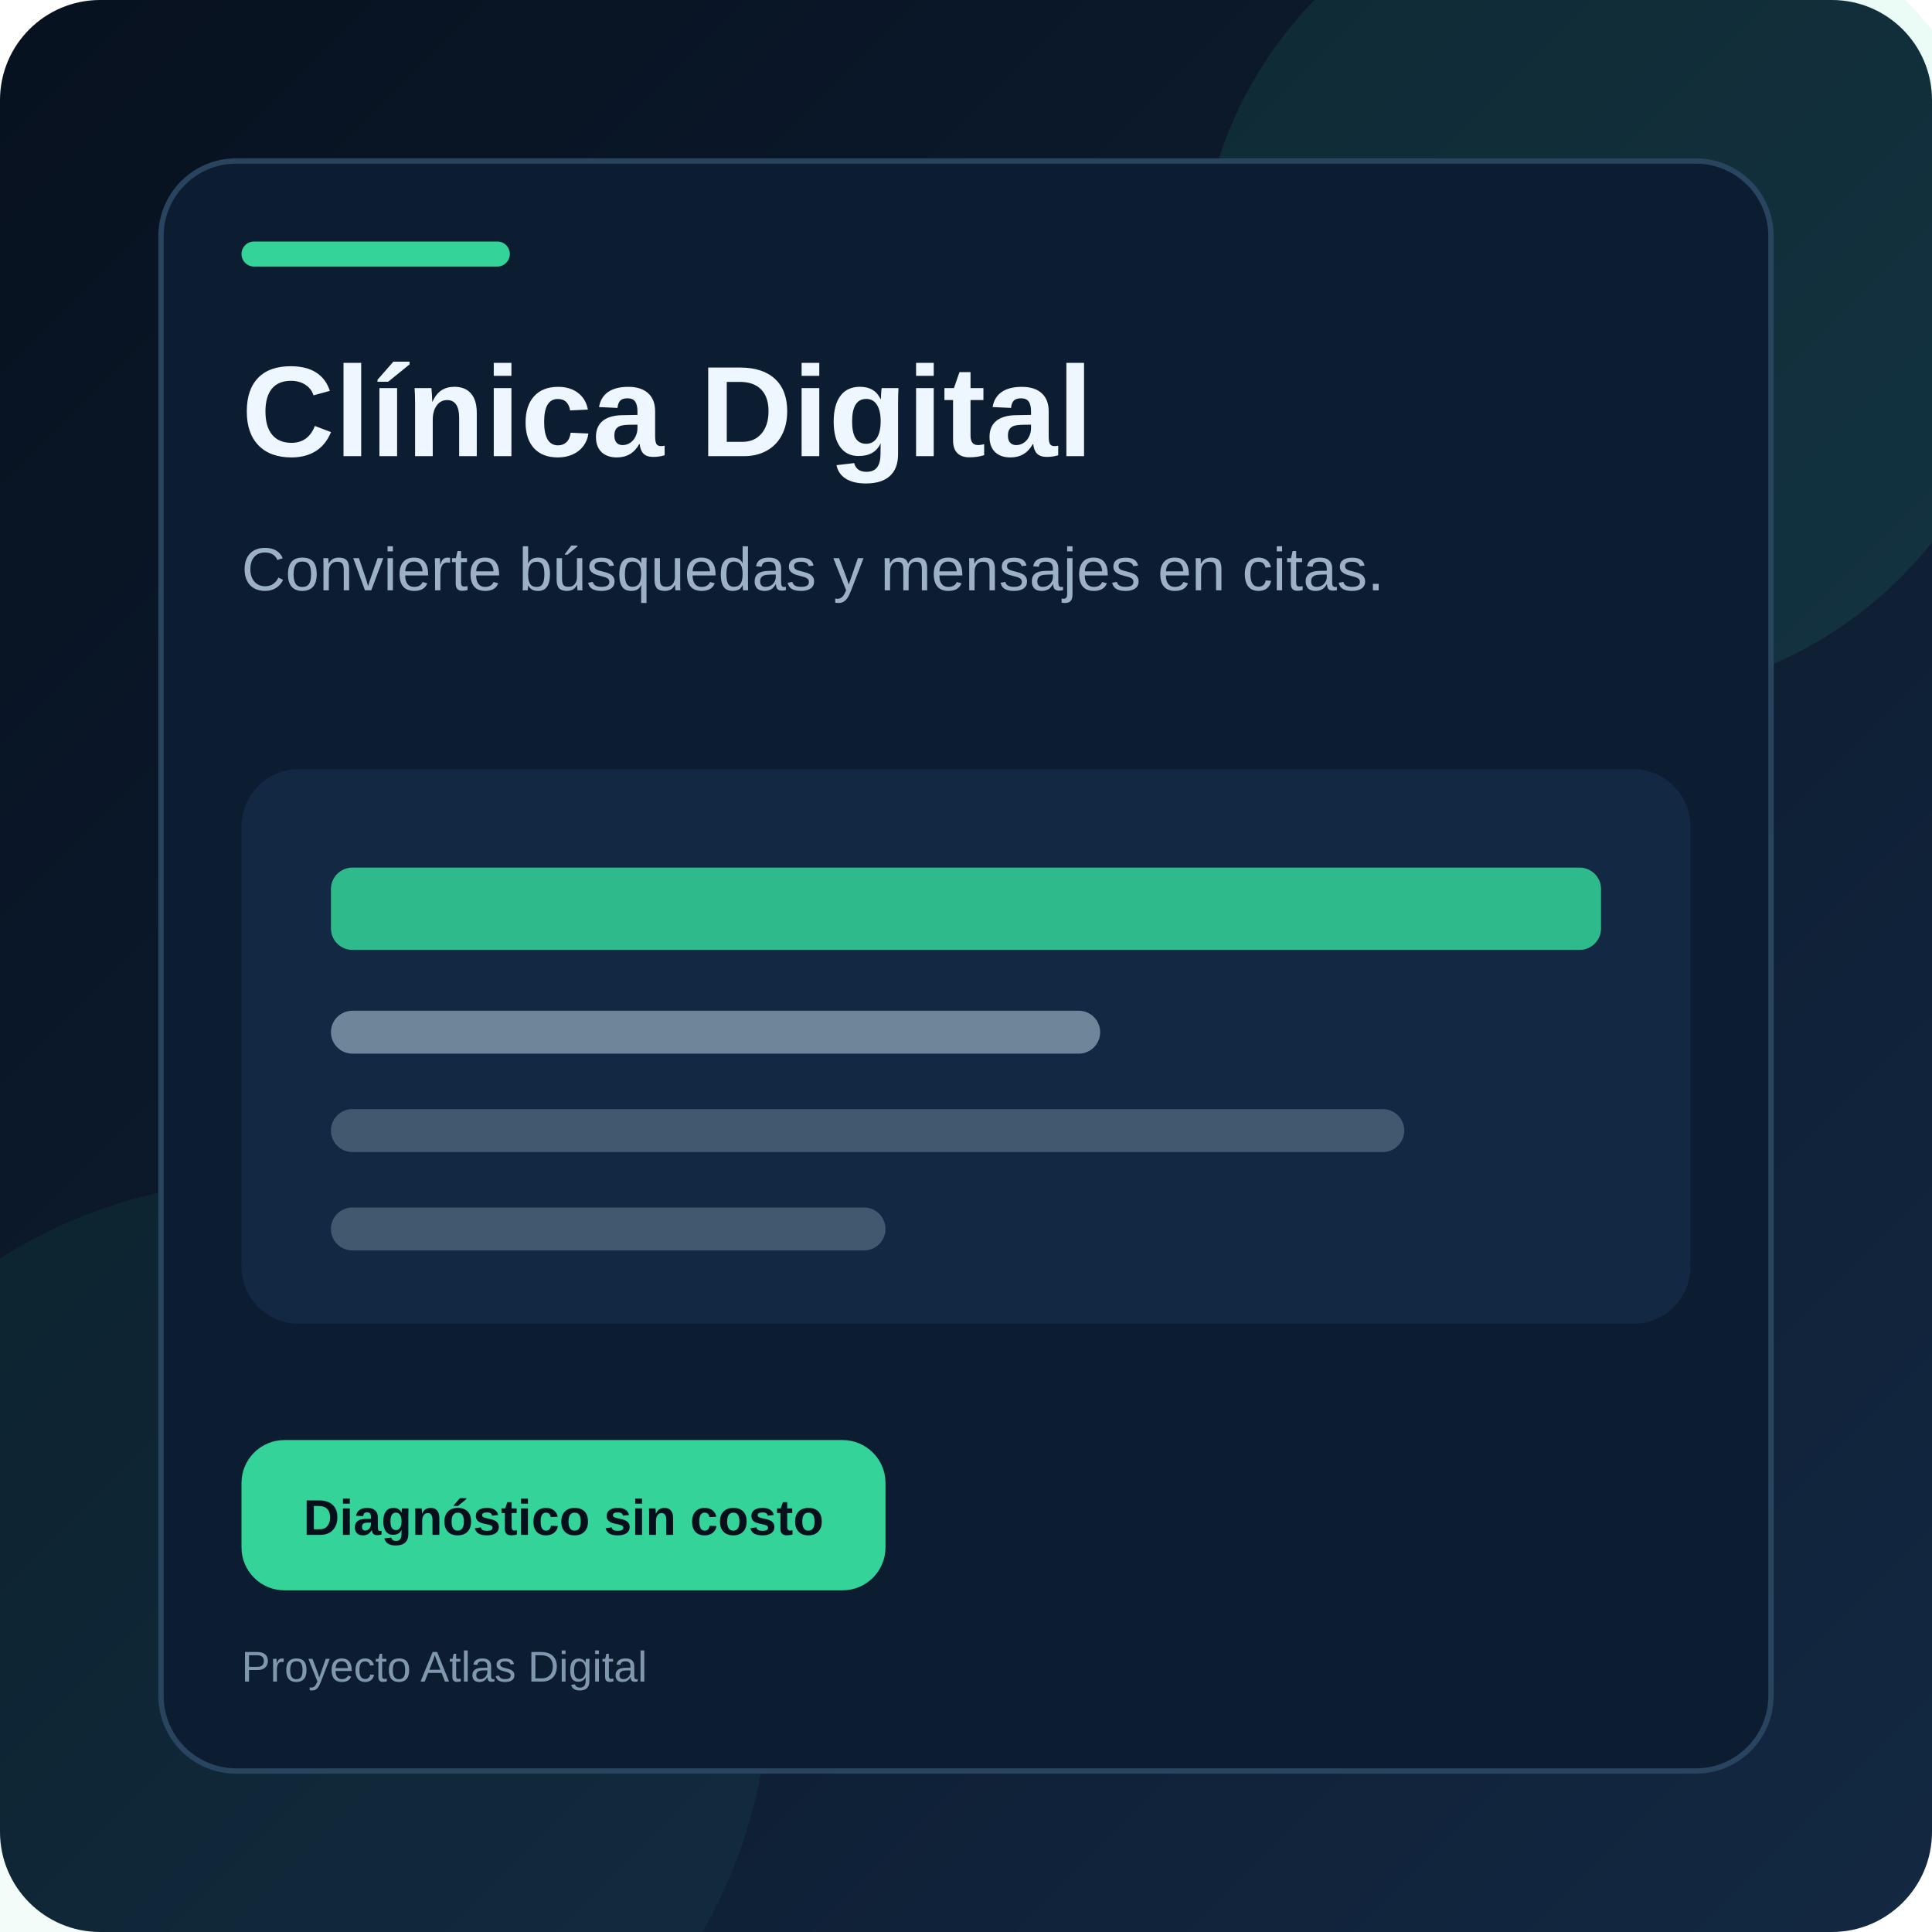
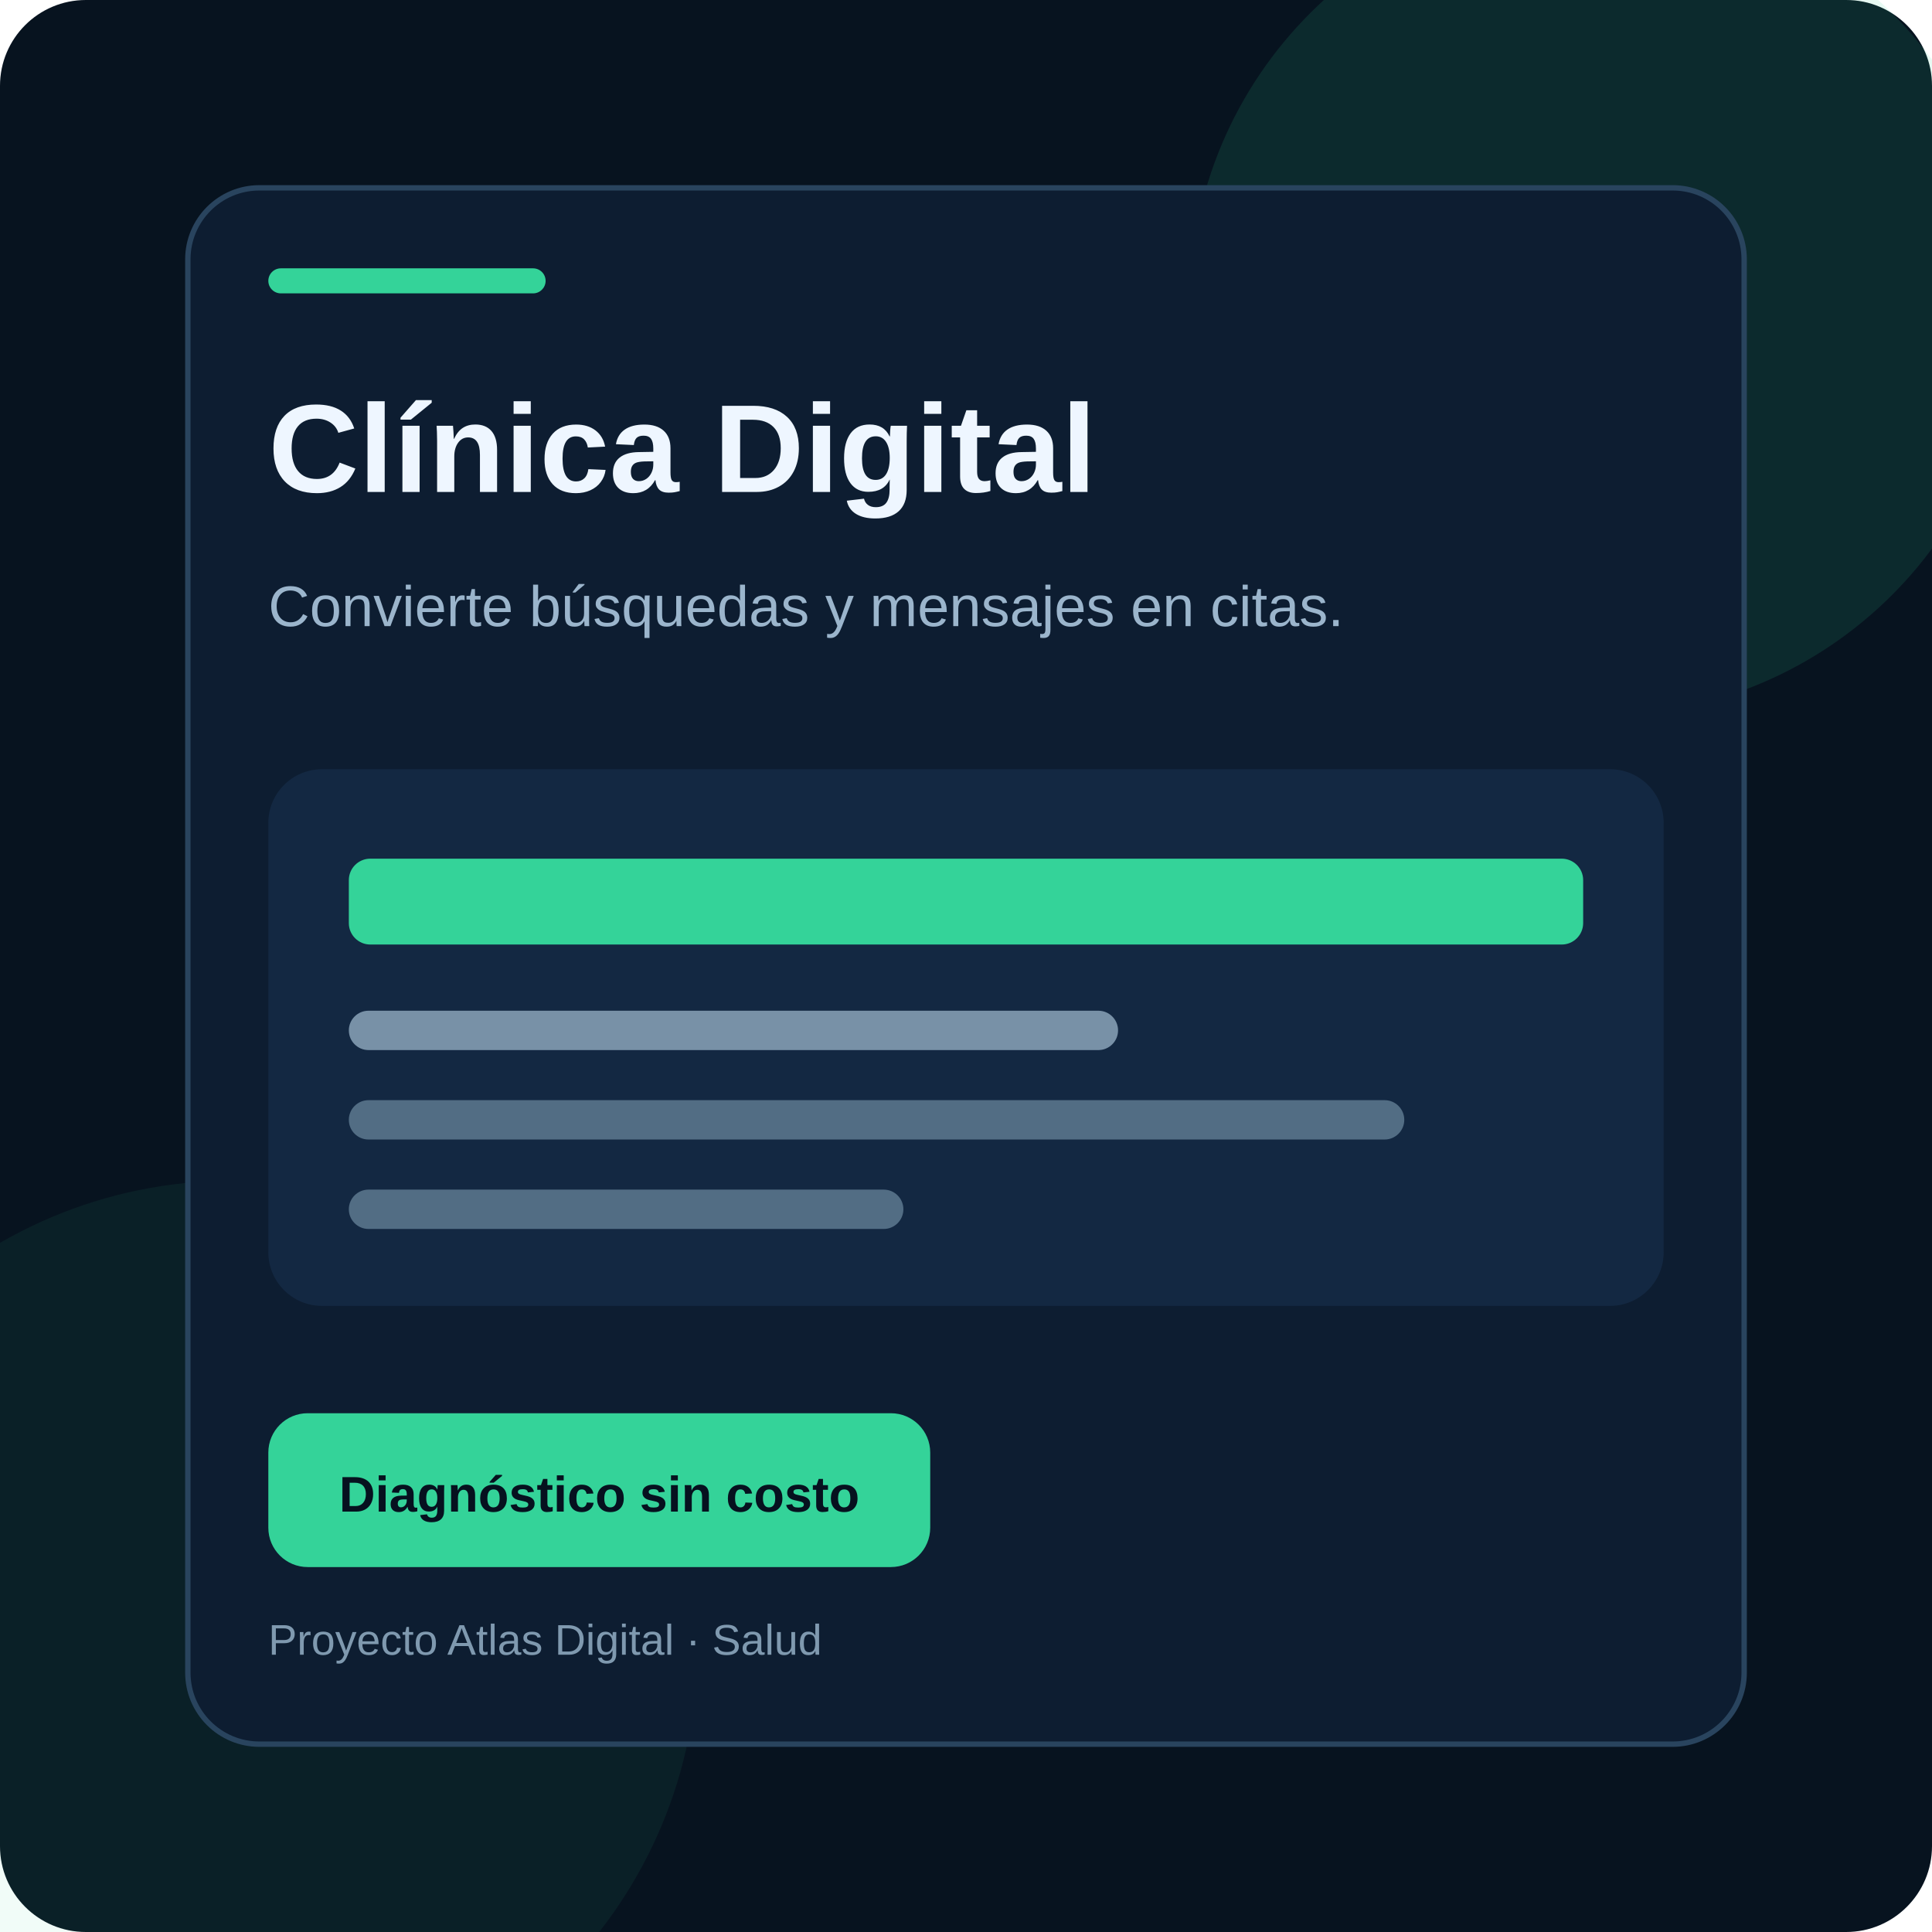
<svg xmlns="http://www.w3.org/2000/svg" viewBox="0 0 1080 1080">
-   <defs>
-     <linearGradient id="bg" x1="0" y1="0" x2="1" y2="1">
-       <stop stop-color="#07111f" />
-       <stop offset="1" stop-color="#132842" />
-     </linearGradient>
-   </defs>
-   <rect width="1080" height="1080" rx="56" fill="url(#bg)" />
-   <circle cx="900" cy="160" r="230" fill="#34d399" opacity=".10" />
-   <circle cx="150" cy="940" r="280" fill="#34d399" opacity=".06" />
-   <rect x="90" y="90" width="900" height="900" rx="42" fill="#0d1d31" stroke="#29445e" stroke-width="3" />
-   <rect x="135" y="135" width="150" height="14" rx="7" fill="#34d399" />
-   <text x="135" y="255" fill="#eef6ff" font-family="Arial" font-size="72" font-weight="700">Clínica Digital</text>
-   <text x="135" y="330" fill="#9cb1c5" font-family="Arial" font-size="34">Convierte búsquedas y mensajes en citas.</text>
-   <rect x="135" y="430" width="810" height="310" rx="32" fill="#132842" />
-   <rect x="185" y="485" width="710" height="46" rx="12" fill="#34d399" opacity=".85" />
-   <rect x="185" y="565" width="430" height="24" rx="12" fill="#6f8599" />
-   <rect x="185" y="620" width="600" height="24" rx="12" fill="#41596e" />
-   <rect x="185" y="675" width="310" height="24" rx="12" fill="#41596e" />
-   <rect x="135" y="805" width="360" height="84" rx="24" fill="#34d399" />
-   <text x="315" y="858" text-anchor="middle" fill="#06101c" font-family="Arial" font-size="28" font-weight="700">Diagnóstico sin costo</text>
-   <text x="135" y="940" fill="#7f98ad" font-family="Arial" font-size="24">Proyecto Atlas Digital</text>
+   <rect width="1080" height="1080" rx="48" fill="#07131f" />
+   <circle cx="895" cy="170" r="230" fill="#34d399" opacity=".12" />
+   <circle cx="130" cy="920" r="260" fill="#34d399" opacity=".07" />
+   <rect x="105" y="105" width="870" height="870" rx="40" fill="#0d1d31" stroke="#29445e" stroke-width="3" />
+   <rect x="150" y="150" width="155" height="14" rx="7" fill="#34d399" />
+   <text x="150" y="275" fill="#eef6ff" font-family="Arial" font-size="70" font-weight="700">Clínica Digital</text>
+   <text x="150" y="350" fill="#9bb5cc" font-family="Arial" font-size="32">Convierte búsquedas y mensajes en citas.</text>
+   <rect x="150" y="430" width="780" height="300" rx="30" fill="#132842" />
+   <rect x="195" y="480" width="690" height="48" rx="12" fill="#34d399" />
+   <rect x="195" y="565" width="430" height="22" rx="11" fill="#7891a7" />
+   <rect x="195" y="615" width="590" height="22" rx="11" fill="#526d84" />
+   <rect x="195" y="665" width="310" height="22" rx="11" fill="#526d84" />
+   <rect x="150" y="790" width="370" height="86" rx="22" fill="#34d399" />
+   <text x="335" y="845" text-anchor="middle" fill="#06111f" font-family="Arial" font-size="28" font-weight="700">Diagnóstico sin costo</text>
+   <text x="150" y="925" fill="#7f99af" font-family="Arial" font-size="24">Proyecto Atlas Digital · Salud</text>
</svg>
